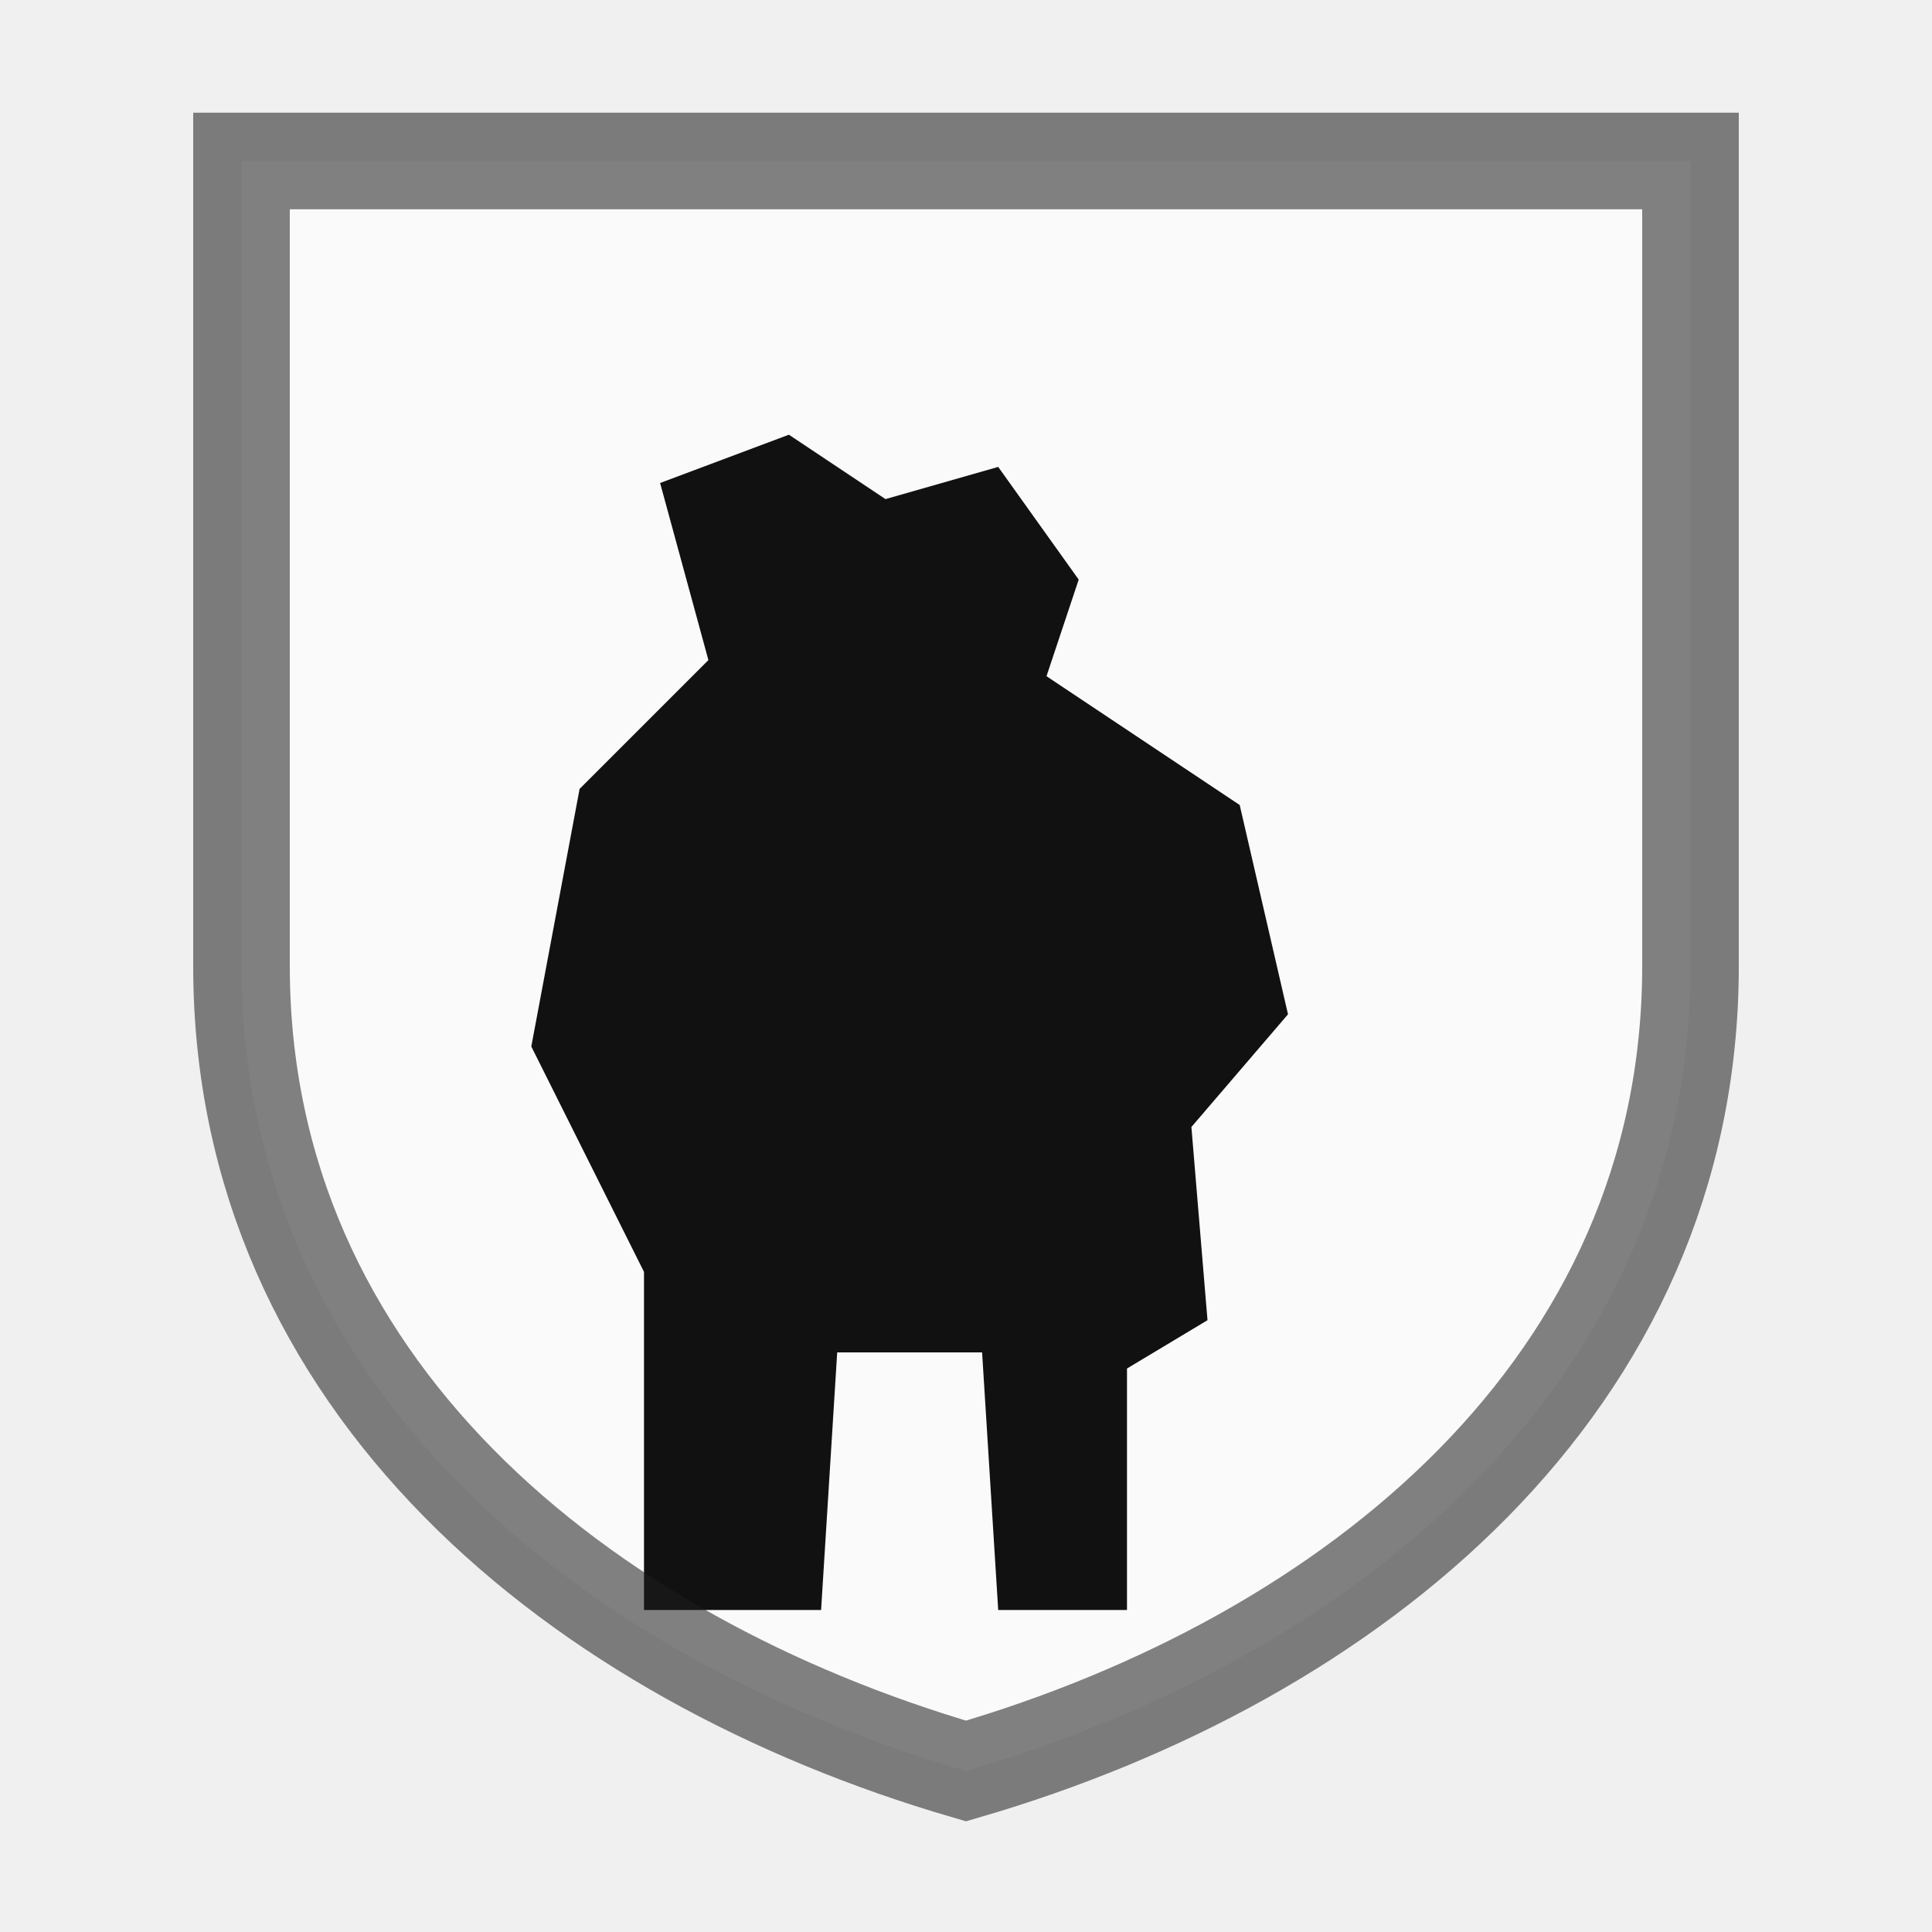
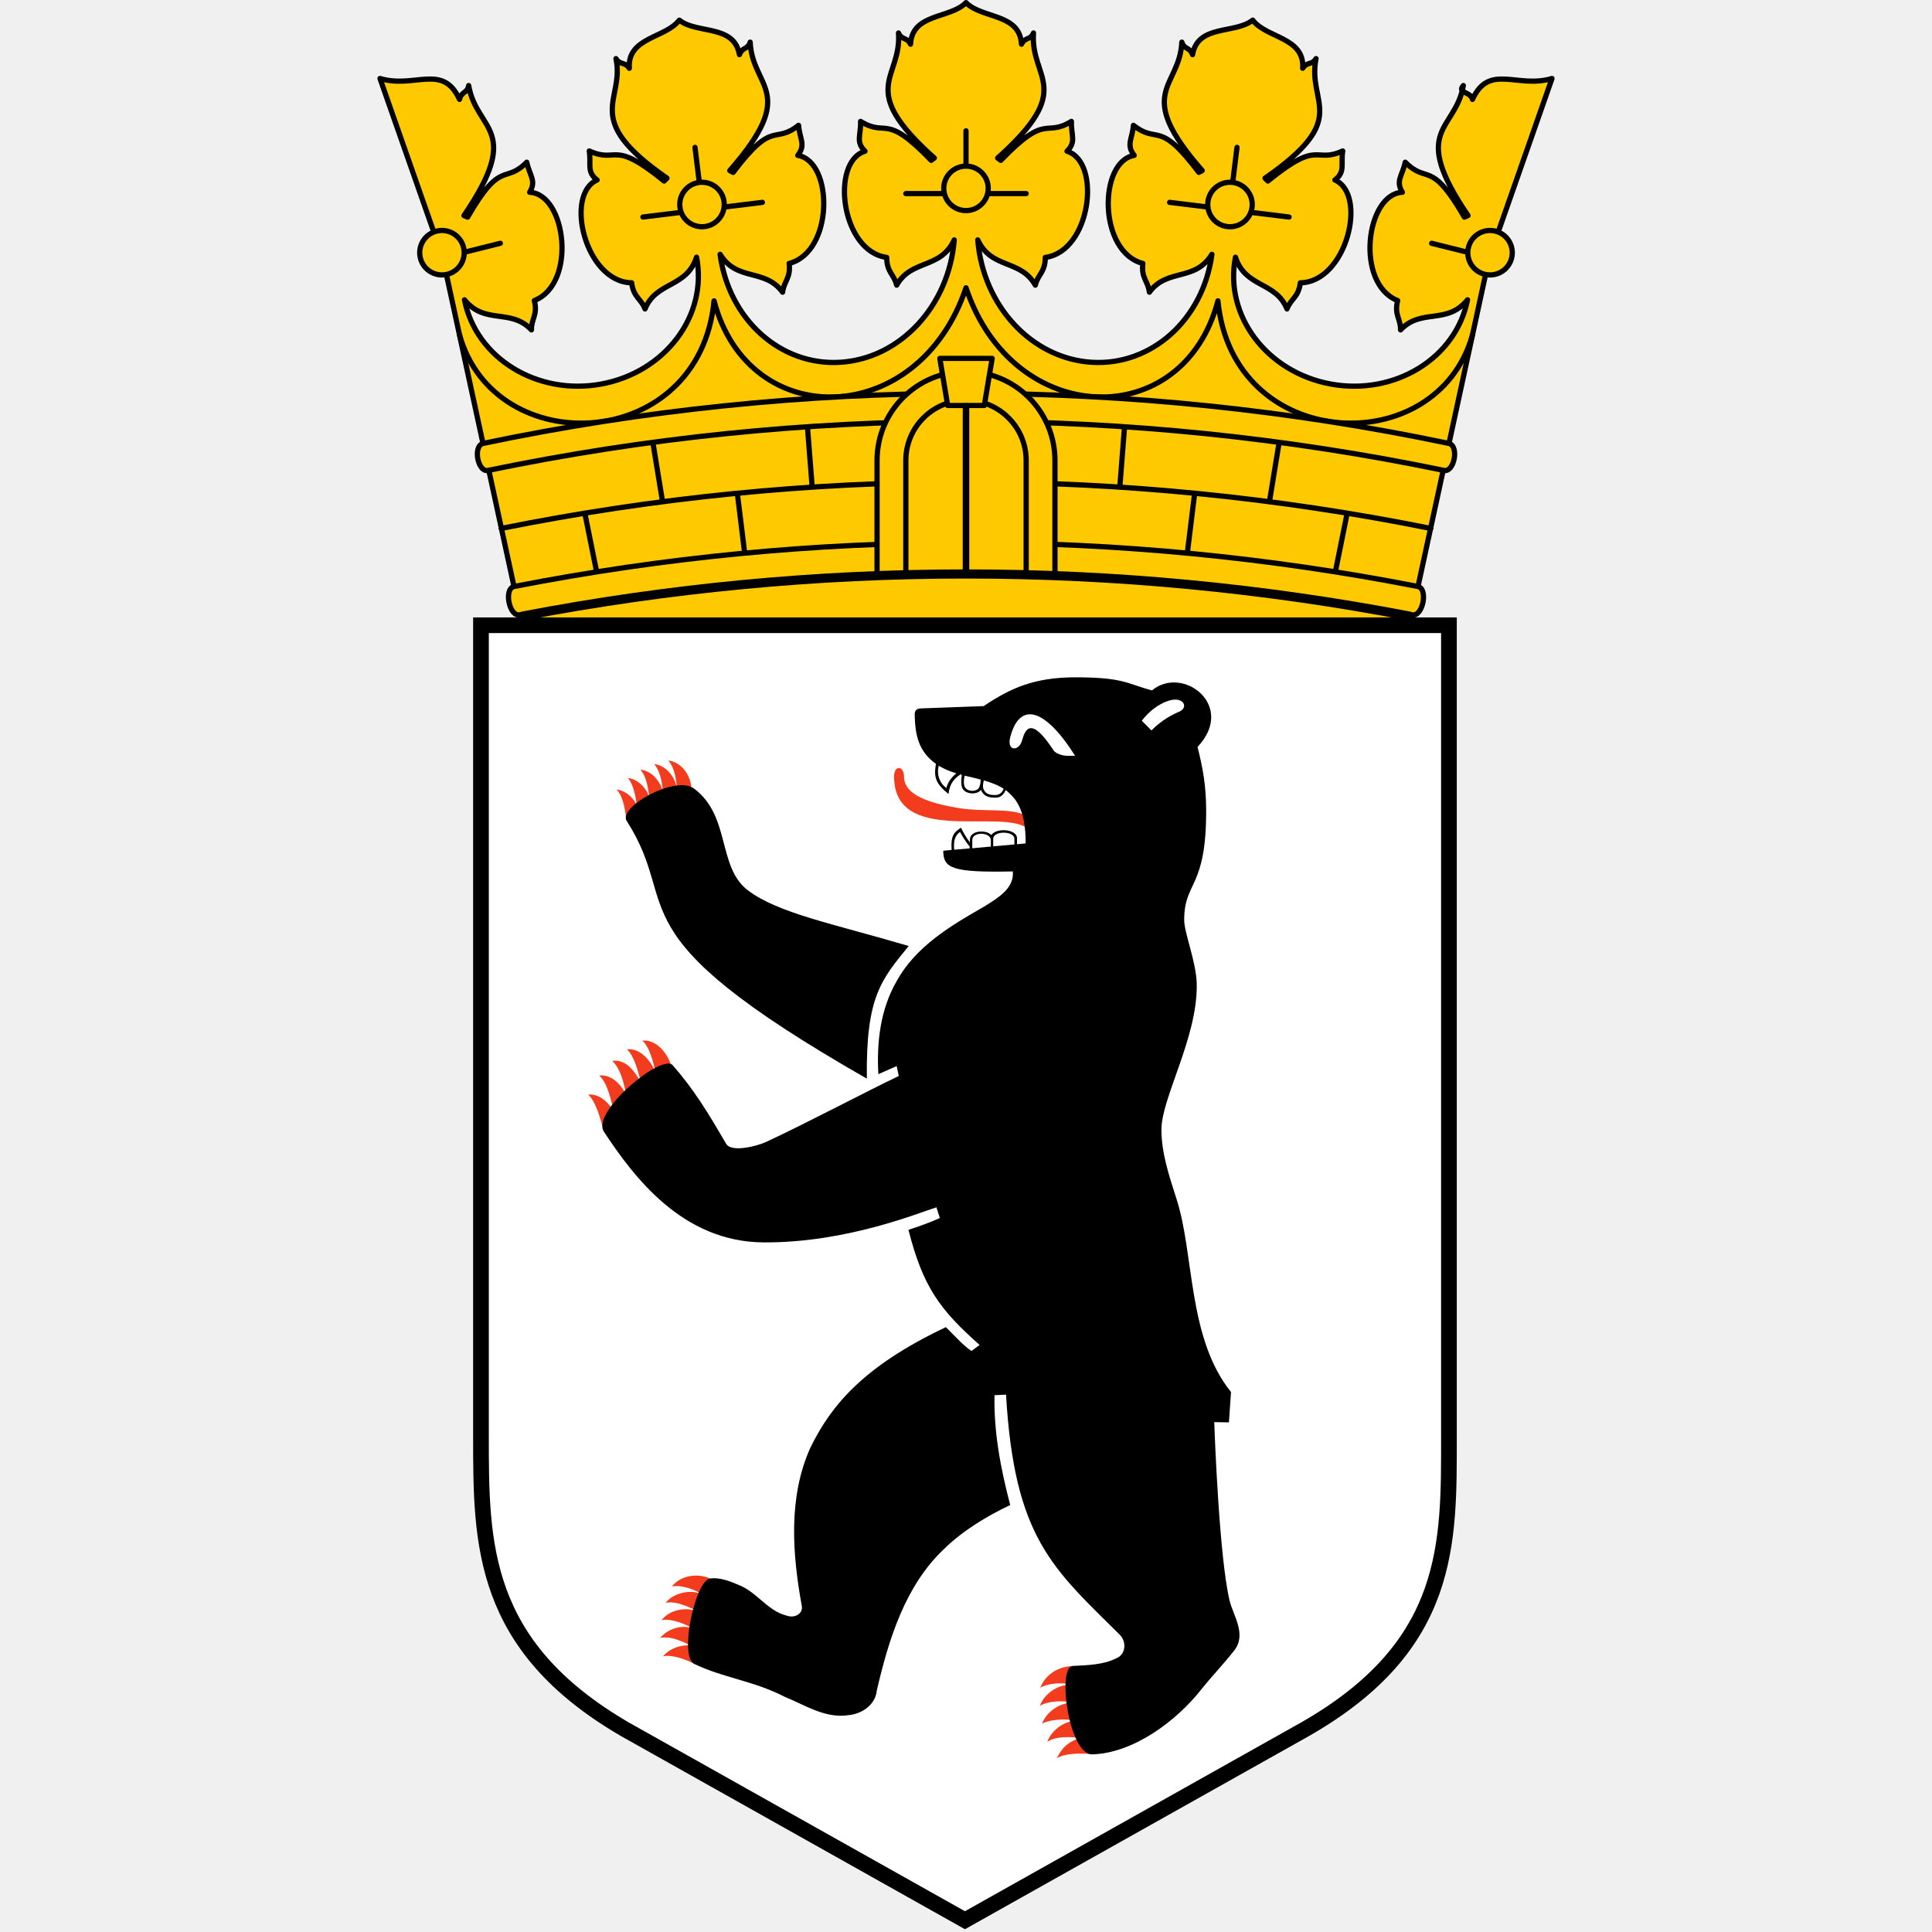
- <svg xmlns="http://www.w3.org/2000/svg" width="24" height="24" viewBox="0 0 24 24">
-   <defs>
-     <clipPath id="s">
-       <path d="M3 2h18v10c0 5.2-4.2 8.6-9 10C7.2 20.6 3 17.2 3 12z" />
-     </clipPath>
-   </defs>
-   <g clip-path="url(#s)">
-     <rect x="0" y="0" width="24" height="24" fill="#fafafa" />
-     <path d="M8 20v-4.2L6.6 13l.6-3.2 1.6-1.6L8.2 6l1.6-.6 1.2.8 1.4-.4 1 1.4-.4 1.2 2.4 1.6.6 2.6-1.2 1.4.2 2.4-1 .6V20h-1.6l-.2-3.2h-1.8l-.2 3.2z" fill="#111" />
+ <svg xmlns="http://www.w3.org/2000/svg" xmlns:xlink="http://www.w3.org/1999/xlink" width="24" height="24" viewBox="0 0 4500 7385" preserveAspectRatio="xMidYMid meet" version="1.1">
+   <g fill="#ffc900" stroke="black" stroke-width="20" stroke-linecap="round" stroke-linejoin="round">
+     <path d="M 550,2370 L 250,985 470,930 250,985 10,300 c 133,40 240,-60 304,80 7,-31 30,-23 35,-53 30,176 209,163 -18,497 l 14,6 c 129,-224 141,-124 226,-210 11,52 38,71 11,115 139,6 182,349 18,414 14,55 -12,69 -11,112 -79,-84 -178,-18 -256,-115 a 450,410 -7 0,0 887,-163 c -38,118 -154,92 -197,198 -15,-40 -44,-44 -51,-100 -176,-2 -259,-337 -132,-393 -41,-31 -22,-59 -30,-111 110,50 86,-48 286,115 l 11,-11 c -332,-230 -160,-293 -195,-457 16,26 34,11 51,37 -8,-119 139,-115 191,-184 68,54 210,15 230,132 11,-30 32,-19 41,-48 8,178 188,187 -78,491 l 13,7 c 155,-206 155,-105 250,-180 4,52 29,74 -3,115 137,23 138,369 -33,413 7,56 -20,67 -25,110 -68,-93 -174,-39 -239,-145 a 450,500 7 0,0 895,-55 c -52,113 -164,73 -220,173 -10,-42 -38,-49 -38,-106 -175,-23 -216,-366 -83,-406 -37,-36 -15,-61 -17,-114 103,63 91,-37 270,149 l 12,-9 c -301,-269 -124,-300 -137,-478 12,28 32,15 46,43 6,-119 152,-97 212,-159 60,62 206,40 212,159 14,-28 34,-15 46,-43 -13,178 164,209 -137,478 l 12,9 c 179,-186 167,-86 270,-149 -2,53 20,78 -17,114 133,40 92,383 -83,406 0,57 -28,64 -38,106 -56,-100 -168,-60 -220,-173 a 450,500 -7 0,0 895,55 c -65,106 -171,52 -239,145 -5,-43 -32,-54 -25,-110 -171,-44 -170,-390 -33,-413 -32,-41 -7,-63 -3,-115 95,75 95,-26 250,180 l 13,-7 c -266,-304 -86,-313 -78,-491 9,29 30,18 41,48 20,-117 162,-78 230,-132 52,69 199,65 191,184 17,-26 35,-11 51,-37 -35,175 137,227 -195,457 l 11,11 c 200,-163 176,-65 286,-115 -8,52 11,80 -30,111 127,56 44,391 -132,393 -7,56 -36,60 -51,100 -43,-106 -159,-80 -197,-198 a 450,410 7 0,0 887,163 c -78,97 -177,31 -256,115 1,-43 -25,-57 -11,-112 -164,-65 -121,-408 18,-414 -27,-44 0,-63 11,-115 85,86 97,-14 226,210 l 14,-6 c -227,-334 -48,-321 -18,-497 -25,30 28,22 35,53 64,-140 171,-40 304,-80 l -240,685 -220,-55 220,55 -300,1385 M 473,2020 a 9000,9000 0 0,1 3554,0 M 793,1962 l 45,223 m 215,-494 l 37,226 m 286,-31 l 28,228 m 240,-482 l 18,229 m 1176,0 l 18,-229 m 240,482 l 28,-228 m 286,31 l 37,-226 m 215,494 l 45,-223" />
+     <g id="PK">
+       <path d="M 2020,740 h 460 M 2250,500 v 200" />
+       <circle id="P" cx="2250" cy="720" r="85" />
+     </g>
+     <use xlink:href="#PK" transform="rotate(7,2250,9000)" />
+     <use xlink:href="#PK" transform="rotate(-7,2250,9000)" />
+     <use xlink:href="#P" transform="rotate(14,2250,9000)" />
+     <use xlink:href="#P" transform="rotate(-14,2250,9000)" />
+     <path d="M 314,1280 c 136,487 917,450 973,-130 133,507 783,489 963,-50 180,539 830,557 963,50 56,580 837,617 973,130" fill="none" />
+     <path d="M 404,1695 a 9000,9000 0 0,1 3692,0 c 40,10 20,113 -20,103 a 9000,9000 0 0,0 -3652,0 c -40,10 -60,-93 -20,-103 M 545,2350 c -40,10 -63,-98 -23,-108 a 9000,9000 0 0,1 3456,0 c 40,10 17,118 -23,108" />
+     <path d="M 1910,2194 v -434 a 340,340 0 0,1 680,0 v 434 m -570,-4 v -430 a 230,230 0 0,1 460,0 v 430" />
+     <path d="M 2150,1370 h 200 l -30,180 h -140 z" />
+     <path stroke-width="25" d="M 2250,1553 v 652" />
+     <path stroke-width="35" d="M 555,2355 a 9000,9000 0 0,1 3390,0" />
  </g>
-   <path d="M3 2h18v10c0 5.2-4.2 8.6-9 10C7.2 20.6 3 17.2 3 12z" fill="none" stroke="#1c1c1c" stroke-opacity=".55" stroke-width="1.2" />
+   <path d="M 4096,2390 H 396 V 5490 c 0,410 0,800 550,1120 l 1300,730 1300,-730 c 560,-320 550,-710 550,-1120 z" fill="white" stroke="black" stroke-width="60" />
+   <path d="M 2473,3115 c -56,-27 -157,-11 -250,-26 -187,-30 -210,-83 -210,-122 -1,-41 -38,-43 -38,1 1,260 392,127 503,194 M 1201,3026 c 1,-70 -47,-115 -89,-119 25,29 30,71 34,112 -8,-58 -51,-96 -88,-98 20,21 31,64 33,106 -6,-32 -36,-80 -86,-85 23,24 30,69 35,110 -7,-35 -43,-75 -83,-78 17,14 31,65 34,104 -5,-16 -33,-55 -77,-60 23,21 33,72 37,112 M 1126,4084 c -12,-55 -60,-113 -114,-106 25,17 44,81 51,122 -17,-46 -59,-95 -109,-89 27,24 43,83 53,127 -27,-51 -60,-89 -109,-83 33,32 45,88 53,131 -16,-36 -53,-80 -103,-75 31,28 44,89 55,134 -20,-27 -50,-65 -97,-61 31,30 45,89 58,134 M 1286,6041 c -53,-32 -126,-21 -160,23 38,-7 94,14 116,32 -36,-23 -111,-9 -140,31 34,-9 89,14 118,31 -38,-13 -97,-10 -134,35 31,-7 82,10 115,29 -47,-11 -93,7 -120,39 41,-9 87,15 115,28 -53,-1 -85,20 -104,42 34,-7 86,11 124,31 M 2677,6370 c -69,-9 -126,33 -143,82 19,-15 79,-24 118,-12 -54,-3 -108,41 -119,81 22,-18 92,-23 118,-12 -49,2 -96,39 -110,80 23,-15 87,-21 123,-12 -53,8 -91,46 -103,81 32,-21 74,-19 126,-16 -54,20 -72,43 -90,79 30,-19 83,-20 135,-16" fill="#f33b1d" />
+   <path d="M 2319,2699 l -244,9 c -12,1 -21,7 -21,21 1,88 18,145 81,191 -8,49 -3,74 48,115 5,-40 21,-58 46,-75 2,1 4,1 5,2 -3,18 -3,37 1,48 10,28 59,29 72,9 12,29 37,30 57,30 21,0 31,-15 38,-29 12,10 24,21 35,35 35,48 41,110 41,169 -11,1 -22,2 -33,3 l 0,-24 c -1,-34 -80,-40 -98,-11 -20,-22 -82,-18 -82,17 l 0,11 c -14,-18 -25,-37 -34,-56 -25,16 -40,28 -36,85 -11,1 -22,2 -32,3 1,66 30,84 266,79 6,66 -60,103 -109,134 -128,73 -263,153 -336,287 -61,106 -76,232 -69,354 l 70,-31 8,38 c -126,60 -356,182 -507,252 -37,17 -133,41 -153,7 -69,-119 -124,-209 -204,-300 -41,-47 -313,178 -263,254 114,173 300,421 610,423 321,2 600,-116 661,-134 l 13,41 c -41,18 -77,31 -120,45 56,220 121,306 272,440 l -31,23 c -27,-16 -73,-67 -98,-91 -321,152 -441,304 -518,461 -85,189 -69,404 -33,603 7,33 -29,49 -56,39 -74,-17 -115,-91 -186,-118 -32,-14 -74,-30 -109,-24 -57,10 -118,298 -60,326 108,53 226,64 346,126 79,32 155,84 245,70 51,-5 102,-40 107,-94 45,-194 108,-400 256,-540 71,-70 163,-126 254,-169 -36,-138 -63,-276 -60,-420 l 44,-2 c 32,548 178,663 435,918 26,26 24,75 -14,90 -50,25 -109,26 -166,29 -61,3 -15,341 75,338 158,-5 322,-128 417,-249 40,-50 88,-100 126,-149 47,-61 -4,-132 -18,-188 -39,-160 -57,-620 -59,-684 l 56,1 8,-116 c -167,-207 -140,-531 -209,-740 -27,-85 -57,-173 -57,-263 0,-122 138,-351 135,-555 -1,-86 -49,-198 -48,-249 1,-148 86,-116 84,-424 -1,-85 -11,-148 -33,-235 149,-157 -56,-314 -174,-216 -95,-25 -107,-50 -293,-50 -159,0 -250,43 -349,109 M 2031,3616 c -105,129 -164,194 -160,507 -991,-566 -701,-647 -918,-985 -34,-53 187,-176 257,-124 141,104 89,300 206,389 116,88 323,127 615,213 M 2636,2889 c -15,0 -42,-8 -50,-19 -87,-133 -109,-85 -122,-39 -11,41 -59,42 -45,-13 35,-135 130,-116 248,71 M 2922,2755 c 24,-32 61,-63 101,-76 59,-20 83,28 36,44 -39,17 -72,41 -100,69 M 2146,2927 c 15,9 36,20 67,29 -17,14 -33,34 -38,56 -27,-19 -38,-54 -29,-85 m 160,53 c 0,13 -3,26 -7,32 -10,16 -47,15 -55,-7 -3,-9 -3,-25 1,-40 20,5 41,9 61,15 m 12,3 c 27,8 53,17 76,32 -5,12 -14,24 -32,24 -16,0 -34,-1 -44,-20 -5,-10 -3,-24 0,-36 M 2205,3248 c -3,-28 0,-52 22,-68 11,20 23,39 37,56 v 7 m 10,-0.5 V 3211 c 0,-33 70,-31 71,0 v 25 m 9,-1 v -28 c 0,-33 81,-31 81,-1 v 22" />
</svg>
